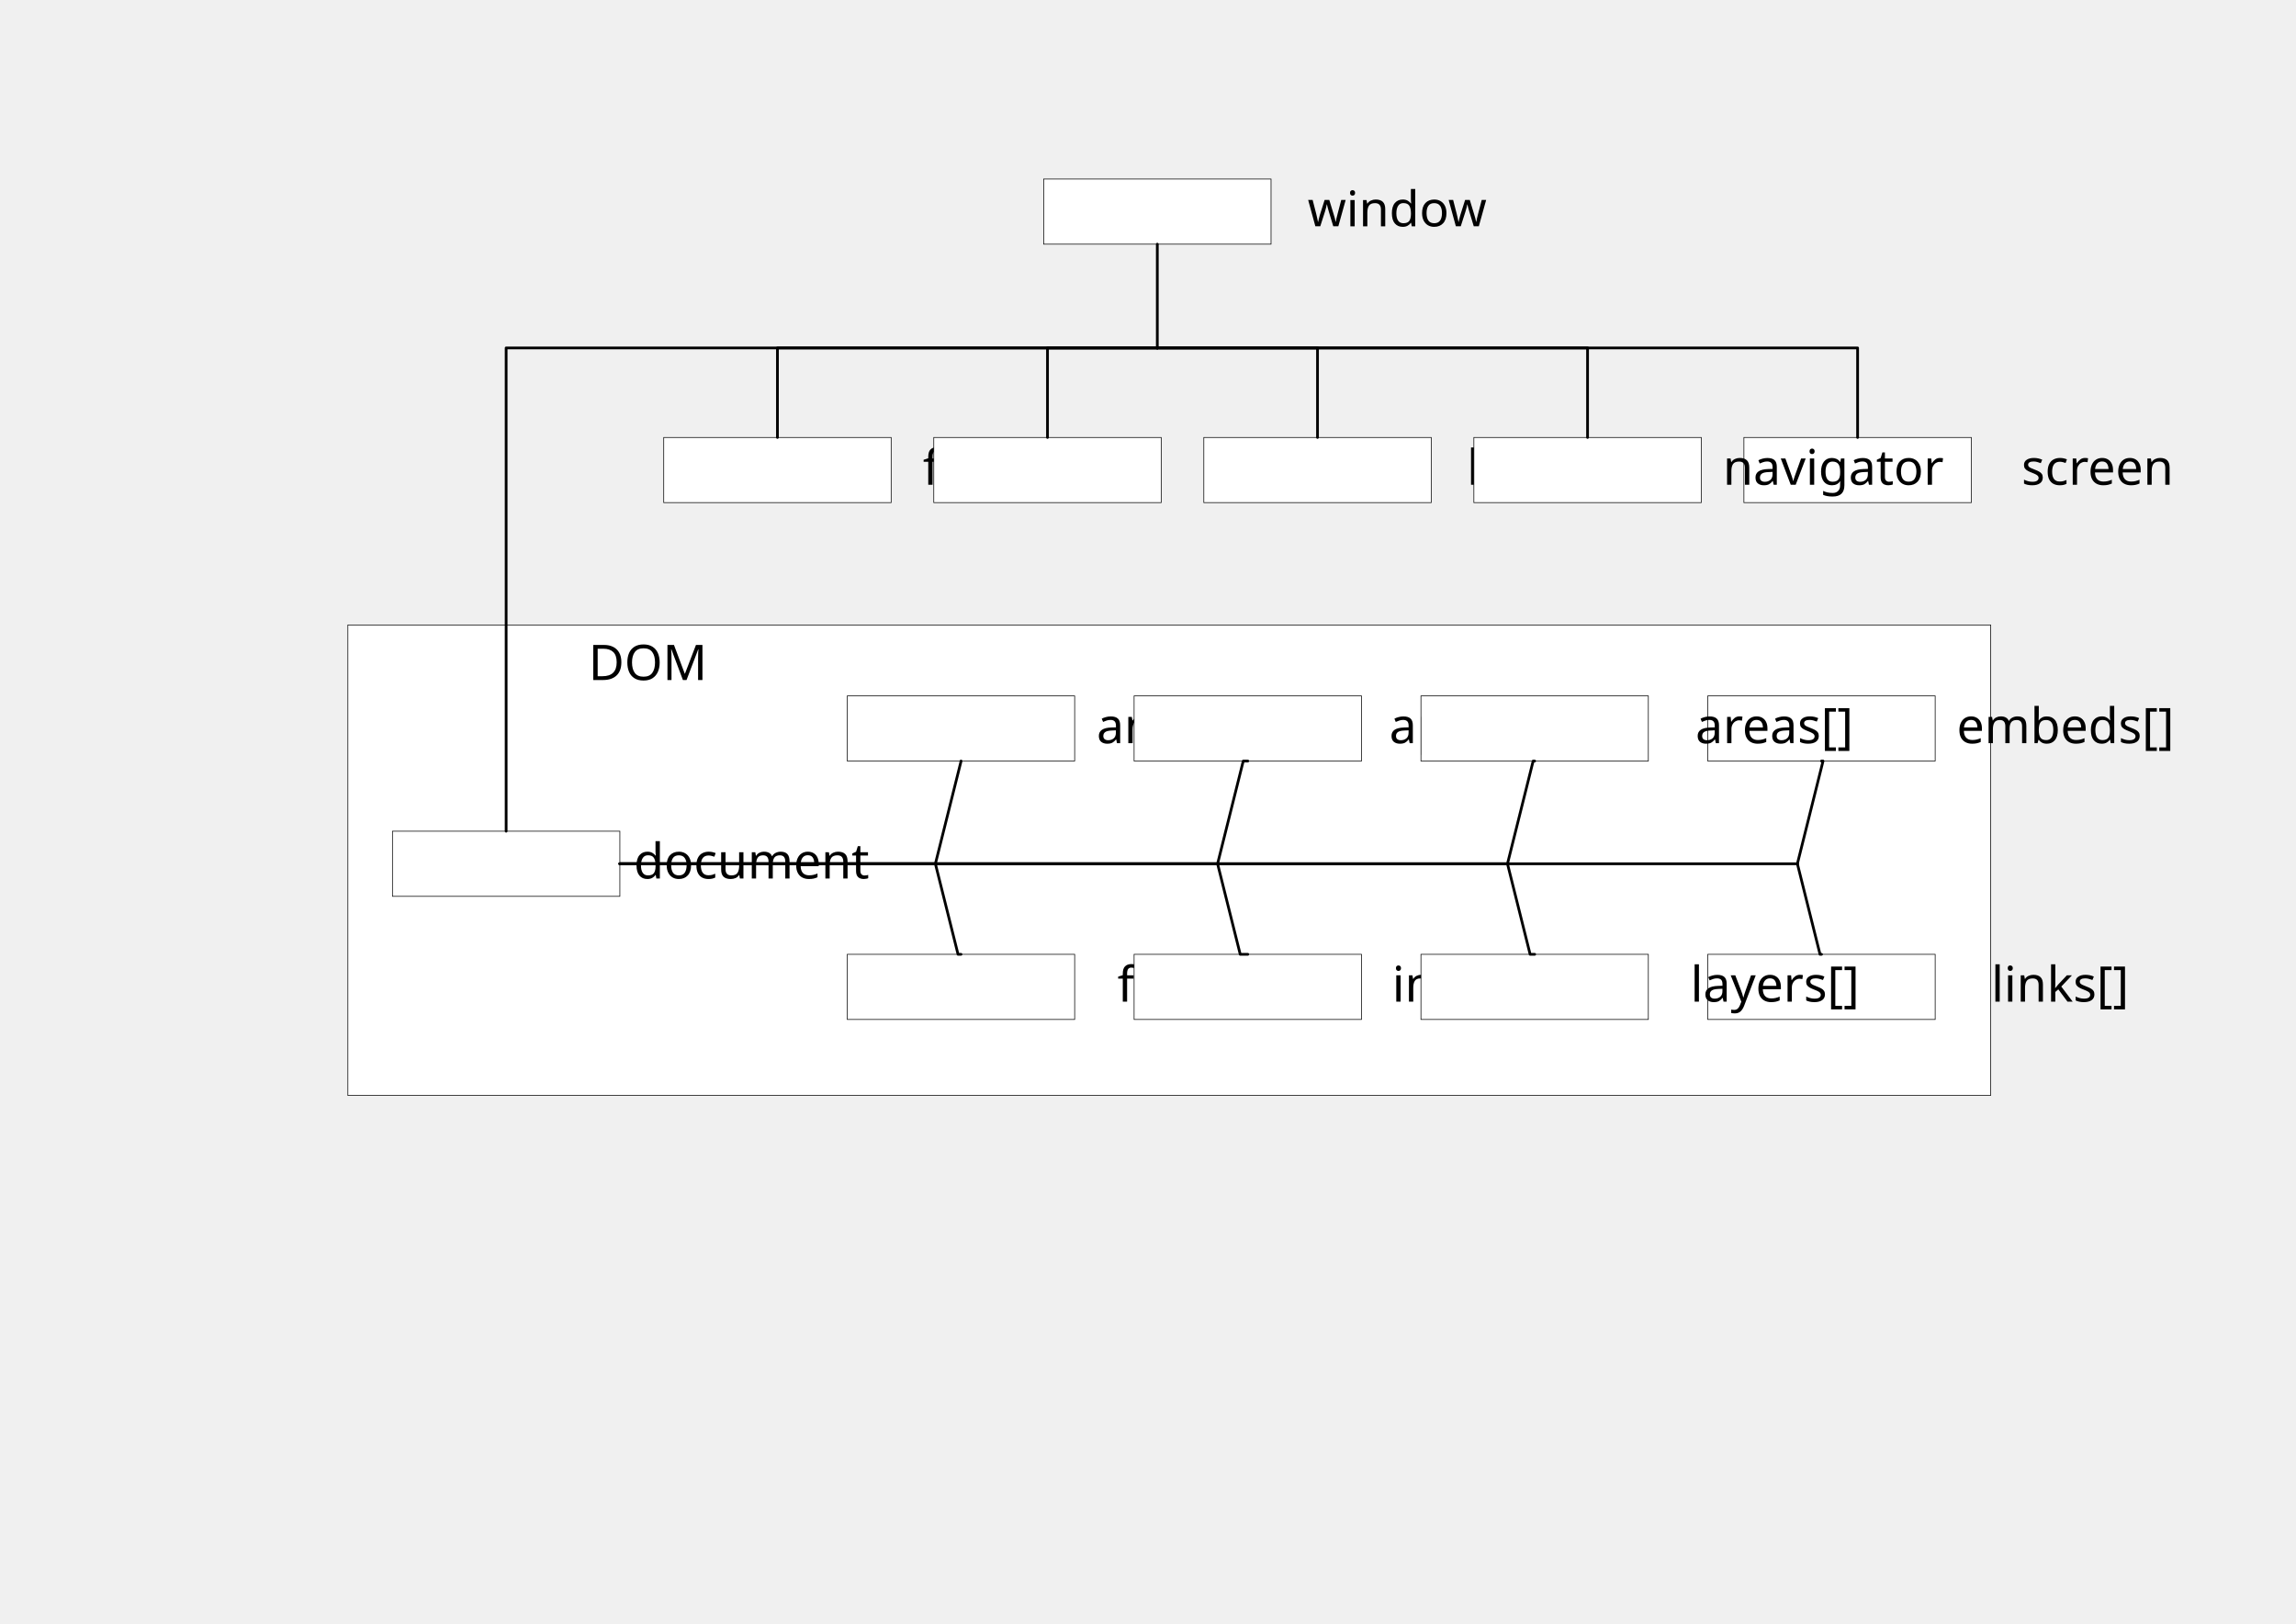
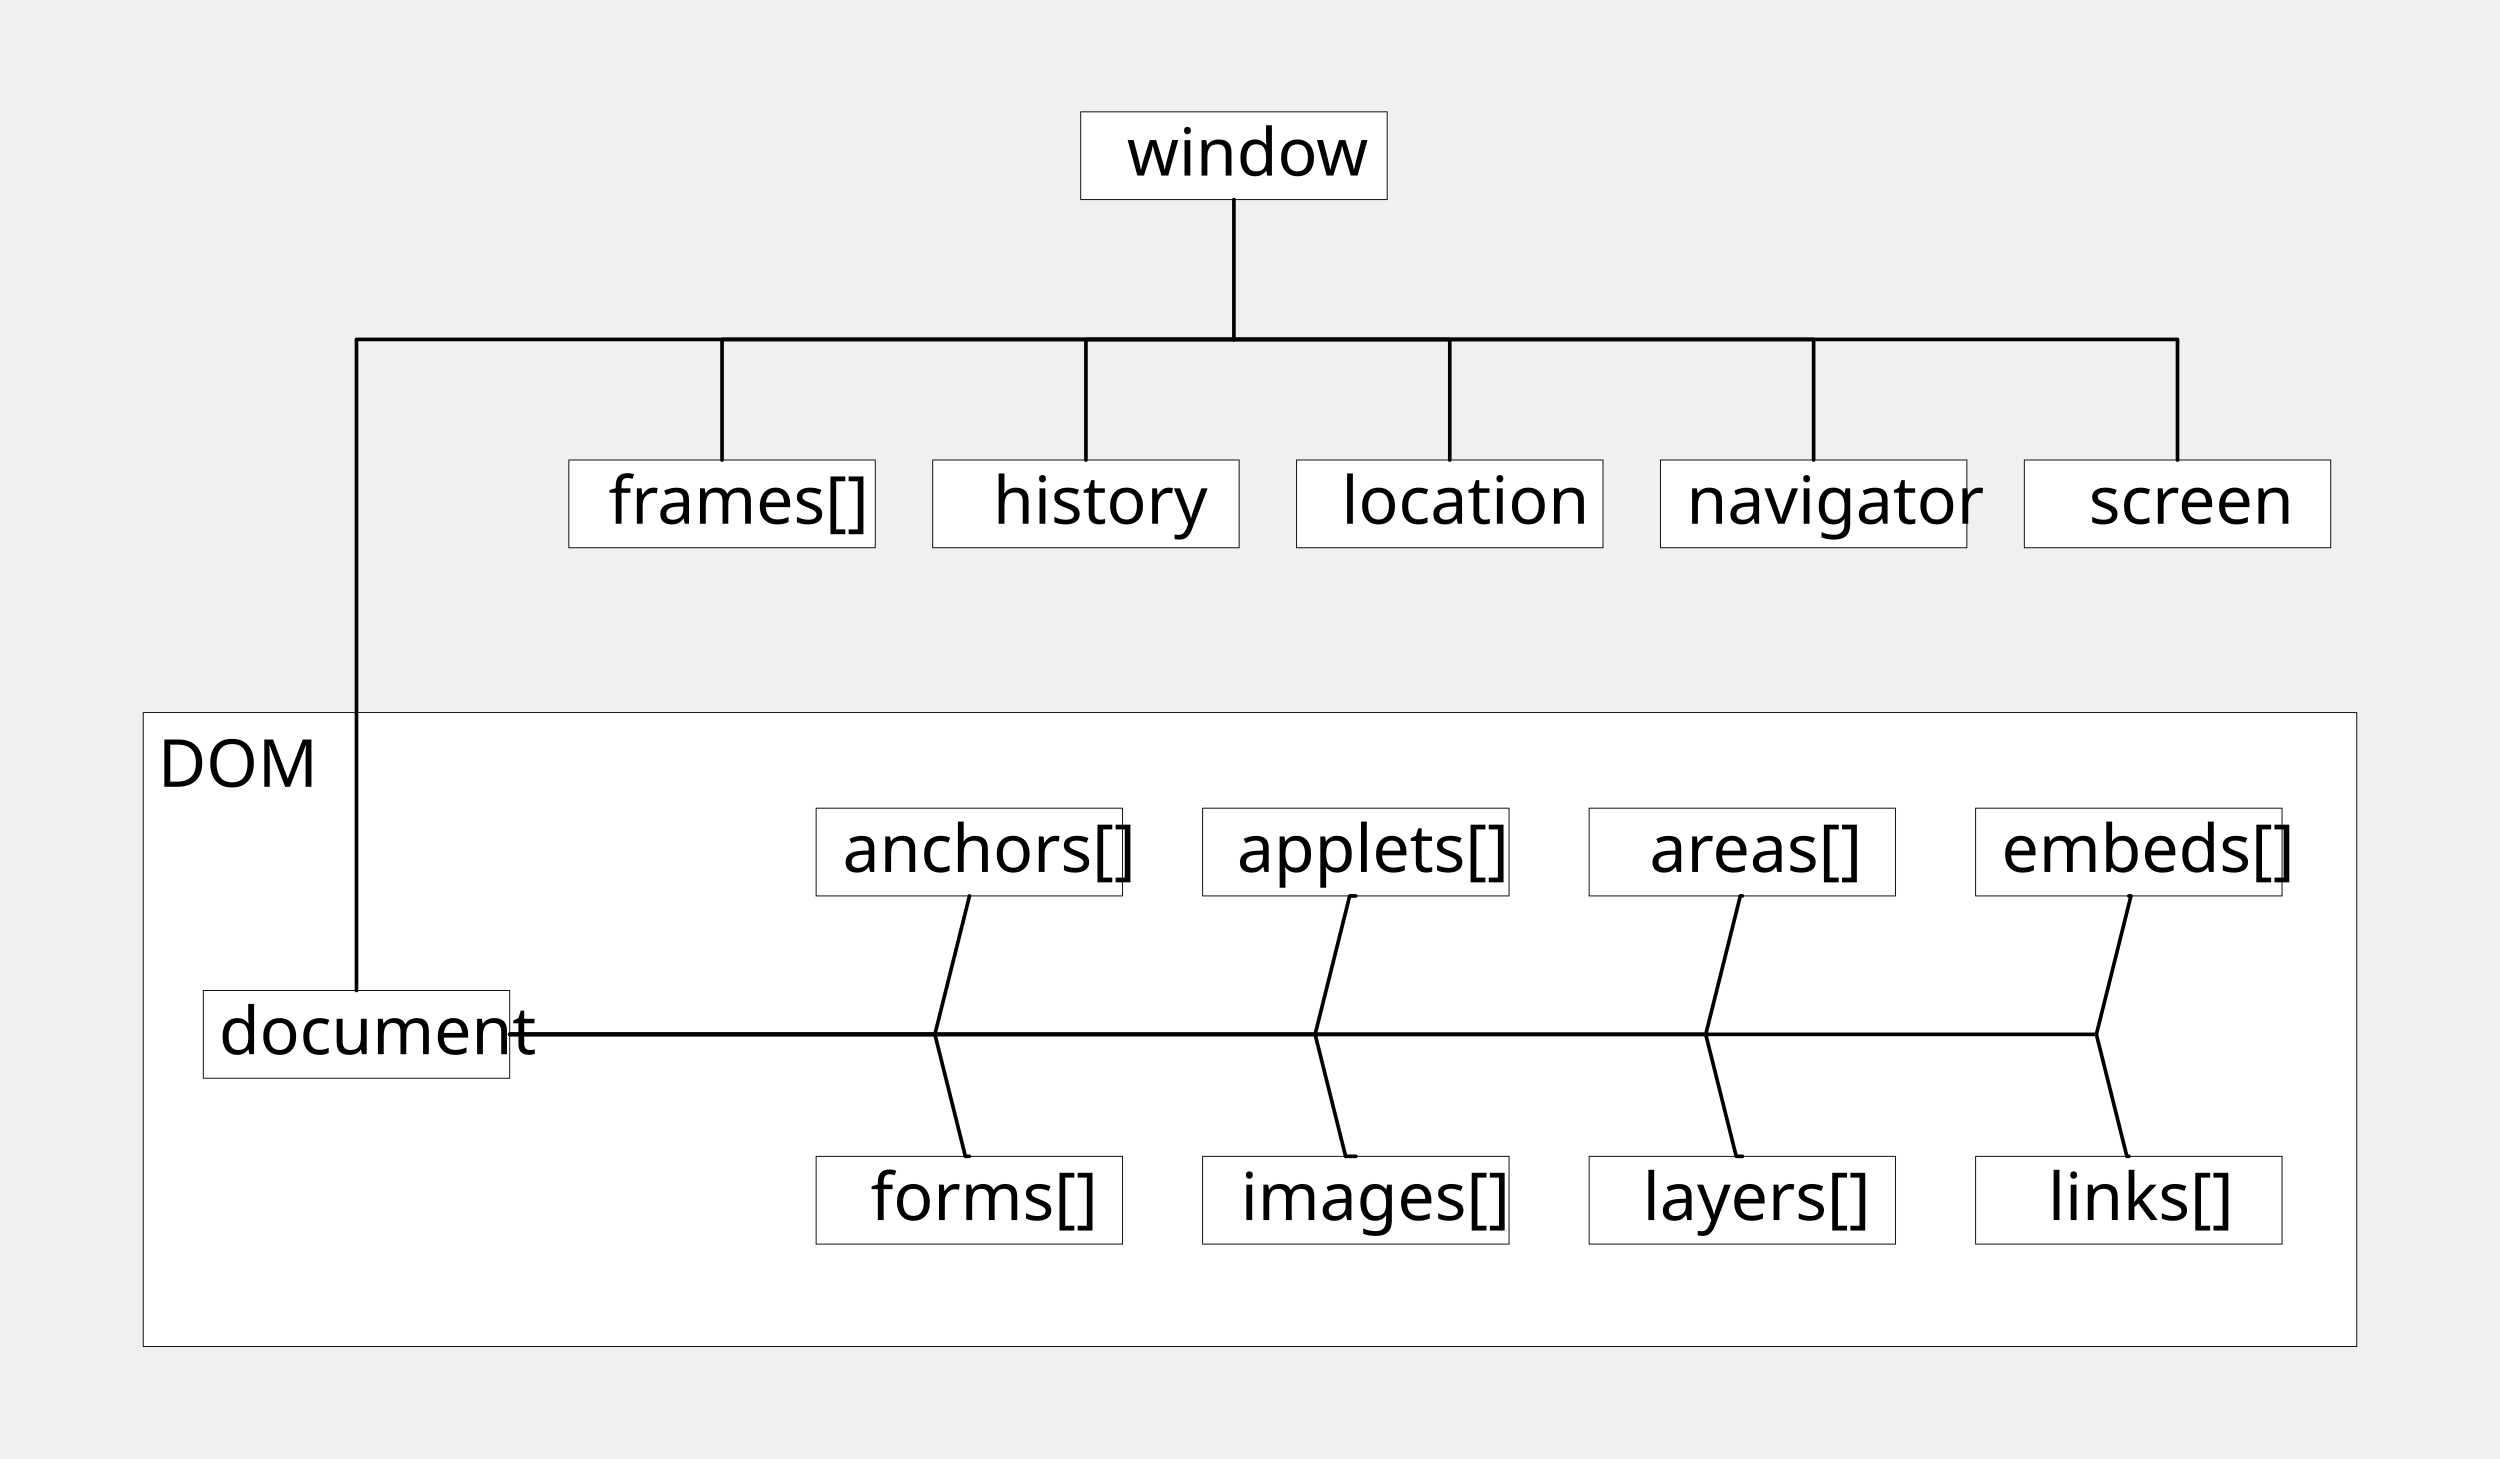
- <svg xmlns="http://www.w3.org/2000/svg" xmlns:ns1="http://schemas.microsoft.com/visio/2003/SVGExtensions/" width="11.693in" height="8.268in" viewBox="0 0 841.89 595.276" xml:space="preserve" color-interpolation-filters="sRGB" class="st4">
-   <ns1:documentProperties ns1:langID="2052" ns1:metric="true" ns1:viewMarkup="false">
+ <svg xmlns="http://www.w3.org/2000/svg" xmlns:ns1="http://schemas.microsoft.com/visio/2003/SVGExtensions/" version="1.1" id="图层_1" x="0px" y="0px" width="680.314px" height="396.85px" viewBox="80.787 99.213 680.314 396.85" enable-background="new 80.787 99.213 680.314 396.85" xml:space="preserve">
+   <ns1:documentProperties ns1:viewMarkup="false" ns1:metric="true" ns1:langID="2052">
    <ns1:userDefs>
-       <ns1:ud ns1:nameU="msvSubprocessMaster" ns1:prompt="" ns1:val="VT4(Rectangle)" />
-       <ns1:ud ns1:nameU="msvNoAutoConnect" ns1:val="VT0(1):26" />
+       <ns1:ud ns1:val="VT4(Rectangle)" ns1:prompt="" ns1:nameU="msvSubprocessMaster" />
+       <ns1:ud ns1:val="VT0(1):26" ns1:nameU="msvNoAutoConnect" />
    </ns1:userDefs>
  </ns1:documentProperties>
-   <style type="text/css">
- 	
- 		.st1 {fill:#ffffff;stroke:#000000;stroke-width:0.25}
- 		.st2 {fill:#000000;font-family:Calibri;font-size:1.5em}
- 		.st3 {stroke:#000000;stroke-linecap:round;stroke-linejoin:round;stroke-width:1}
- 		.st4 {fill:none;fill-rule:evenodd;font-size:12px;overflow:visible;stroke-linecap:square;stroke-miterlimit:3}
- 	
- 	</style>
-   <g ns1:mID="0" ns1:index="1" ns1:groupContext="foregroundPage">
+   <g>
    <ns1:userDefs>
-       <ns1:ud ns1:nameU="msvThemeOrder" ns1:val="VT0(0):26" />
+       <ns1:ud ns1:val="VT0(0):26" ns1:nameU="msvThemeOrder" />
    </ns1:userDefs>
-     <ns1:pageProperties ns1:drawingScale="0.0393701" ns1:pageScale="0.0393701" ns1:drawingUnits="24" ns1:shadowOffsetX="8.50394" ns1:shadowOffsetY="-8.50394" />
-     <ns1:layer ns1:name="连接线" ns1:index="0" />
-     <g id="shape34-1" ns1:mID="34" ns1:groupContext="shape" transform="translate(127.559,-193.671)">
-       <ns1:userDefs>
-         <ns1:ud ns1:nameU="visVersion" ns1:val="VT0(15):26" />
-       </ns1:userDefs>
-       <ns1:textBlock ns1:margins="rect(4,4,4,4)" ns1:tabSpace="42.5197" ns1:verticalAlign="0" />
-       <ns1:textRect cx="301.181" cy="509.025" width="602.37" height="172.501" />
-       <rect x="0" y="422.775" width="602.362" height="172.501" class="st1" />
-       <text x="4" y="442.97" class="st2" ns1:langID="2052">
-         <ns1:paragraph />
-         <ns1:tabList />DOM</text>
-     </g>
-     <g id="shape1-4" ns1:mID="1" ns1:groupContext="shape" transform="translate(243.38,-411.024)">
-       <ns1:userDefs>
-         <ns1:ud ns1:nameU="visVersion" ns1:val="VT0(15):26" />
-       </ns1:userDefs>
-       <ns1:textBlock ns1:margins="rect(4,4,4,4)" ns1:tabSpace="42.5197" />
-       <ns1:textRect cx="41.692" cy="583.336" width="83.39" height="23.879" />
-       <rect x="0" y="571.397" width="83.383" height="23.879" class="st1" />
-       <text x="10.79" y="588.74" class="st2" ns1:langID="2052">
-         <ns1:paragraph ns1:horizAlign="1" />
-         <ns1:tabList />frames[]</text>
-     </g>
-     <g id="shape2-7" ns1:mID="2" ns1:groupContext="shape" transform="translate(342.398,-411.024)">
-       <ns1:userDefs>
-         <ns1:ud ns1:nameU="visVersion" ns1:val="VT0(15):26" />
-       </ns1:userDefs>
-       <ns1:textBlock ns1:margins="rect(4,4,4,4)" ns1:tabSpace="42.5197" />
-       <ns1:textRect cx="41.692" cy="583.336" width="83.39" height="23.879" />
-       <rect x="0" y="571.397" width="83.383" height="23.879" class="st1" />
-       <text x="16.41" y="588.74" class="st2" ns1:langID="2052">
-         <ns1:paragraph ns1:horizAlign="1" />
-         <ns1:tabList />history</text>
-     </g>
-     <g id="shape3-10" ns1:mID="3" ns1:groupContext="shape" transform="translate(639.451,-411.024)">
-       <ns1:userDefs>
-         <ns1:ud ns1:nameU="visVersion" ns1:val="VT0(15):26" />
-       </ns1:userDefs>
-       <ns1:textBlock ns1:margins="rect(4,4,4,4)" ns1:tabSpace="42.5197" />
-       <ns1:textRect cx="41.692" cy="583.336" width="83.39" height="23.879" />
-       <rect x="0" y="571.397" width="83.383" height="23.879" class="st1" />
-       <text x="17.54" y="588.74" class="st2" ns1:langID="2052">
-         <ns1:paragraph ns1:horizAlign="1" />
-         <ns1:tabList />screen</text>
-     </g>
-     <g id="shape4-13" ns1:mID="4" ns1:groupContext="shape" transform="translate(441.416,-411.024)">
-       <ns1:userDefs>
-         <ns1:ud ns1:nameU="visVersion" ns1:val="VT0(15):26" />
-       </ns1:userDefs>
-       <ns1:textBlock ns1:margins="rect(4,4,4,4)" ns1:tabSpace="42.5197" />
-       <ns1:textRect cx="41.692" cy="583.336" width="83.39" height="23.879" />
-       <rect x="0" y="571.397" width="83.383" height="23.879" class="st1" />
-       <text x="12.21" y="588.74" class="st2" ns1:langID="2052">
-         <ns1:paragraph ns1:horizAlign="1" />
-         <ns1:tabList />location</text>
-     </g>
-     <g id="shape5-16" ns1:mID="5" ns1:groupContext="shape" transform="translate(540.434,-411.024)">
-       <ns1:userDefs>
-         <ns1:ud ns1:nameU="visVersion" ns1:val="VT0(15):26" />
-       </ns1:userDefs>
-       <ns1:textBlock ns1:margins="rect(4,4,4,4)" ns1:tabSpace="42.5197" />
-       <ns1:textRect cx="41.692" cy="583.336" width="83.39" height="23.879" />
-       <rect x="0" y="571.397" width="83.383" height="23.879" class="st1" />
-       <text x="7.08" y="588.74" class="st2" ns1:langID="2052">
-         <ns1:paragraph ns1:horizAlign="1" />
-         <ns1:tabList />navigator</text>
-     </g>
-     <g id="shape6-19" ns1:mID="6" ns1:groupContext="shape" transform="translate(310.672,-316.279)">
-       <ns1:userDefs>
-         <ns1:ud ns1:nameU="visVersion" ns1:val="VT0(15):26" />
-       </ns1:userDefs>
-       <ns1:textBlock ns1:margins="rect(4,4,4,4)" ns1:tabSpace="42.5197" />
-       <ns1:textRect cx="41.692" cy="583.336" width="83.39" height="23.879" />
-       <rect x="0" y="571.397" width="83.383" height="23.879" class="st1" />
-       <text x="7.19" y="588.74" class="st2" ns1:langID="2052">
-         <ns1:paragraph ns1:horizAlign="1" />
-         <ns1:tabList />anchors[]</text>
-     </g>
-     <g id="shape7-22" ns1:mID="7" ns1:groupContext="shape" transform="translate(626.202,-316.279)">
-       <ns1:userDefs>
-         <ns1:ud ns1:nameU="visVersion" ns1:val="VT0(15):26" />
-       </ns1:userDefs>
-       <ns1:textBlock ns1:margins="rect(4,4,4,4)" ns1:tabSpace="42.5197" />
-       <ns1:textRect cx="41.692" cy="583.336" width="83.39" height="23.879" />
-       <rect x="0" y="571.397" width="83.383" height="23.879" class="st1" />
-       <text x="7.05" y="588.74" class="st2" ns1:langID="2052">
-         <ns1:paragraph ns1:horizAlign="1" />
-         <ns1:tabList />embeds[]</text>
-     </g>
-     <g id="shape8-25" ns1:mID="8" ns1:groupContext="shape" transform="translate(415.849,-316.279)">
-       <ns1:userDefs>
-         <ns1:ud ns1:nameU="visVersion" ns1:val="VT0(15):26" />
-       </ns1:userDefs>
-       <ns1:textBlock ns1:margins="rect(4,4,4,4)" ns1:tabSpace="42.5197" />
-       <ns1:textRect cx="41.692" cy="583.336" width="83.39" height="23.879" />
-       <rect x="0" y="571.397" width="83.383" height="23.879" class="st1" />
-       <text x="9.33" y="588.74" class="st2" ns1:langID="2052">
-         <ns1:paragraph ns1:horizAlign="1" />
-         <ns1:tabList />applets[]</text>
-     </g>
-     <g id="shape9-28" ns1:mID="9" ns1:groupContext="shape" transform="translate(521.026,-316.279)">
-       <ns1:userDefs>
-         <ns1:ud ns1:nameU="visVersion" ns1:val="VT0(15):26" />
-       </ns1:userDefs>
-       <ns1:textBlock ns1:margins="rect(4,4,4,4)" ns1:tabSpace="42.5197" />
-       <ns1:textRect cx="41.692" cy="583.336" width="83.39" height="23.879" />
-       <rect x="0" y="571.397" width="83.383" height="23.879" class="st1" />
-       <text x="16.41" y="588.74" class="st2" ns1:langID="2052">
-         <ns1:paragraph ns1:horizAlign="1" />
-         <ns1:tabList />areas[]</text>
-     </g>
-     <g id="shape10-31" ns1:mID="10" ns1:groupContext="shape" transform="translate(310.672,-221.534)">
-       <ns1:userDefs>
-         <ns1:ud ns1:nameU="visVersion" ns1:val="VT0(15):26" />
-       </ns1:userDefs>
-       <ns1:textBlock ns1:margins="rect(4,4,4,4)" ns1:tabSpace="42.5197" />
-       <ns1:textRect cx="41.692" cy="583.336" width="83.39" height="23.879" />
-       <rect x="0" y="571.397" width="83.383" height="23.879" class="st1" />
-       <text x="14.83" y="588.74" class="st2" ns1:langID="2052">
-         <ns1:paragraph ns1:horizAlign="1" />
-         <ns1:tabList />forms[]</text>
-     </g>
-     <g id="shape11-34" ns1:mID="11" ns1:groupContext="shape" transform="translate(626.202,-221.534)">
-       <ns1:userDefs>
-         <ns1:ud ns1:nameU="visVersion" ns1:val="VT0(15):26" />
-       </ns1:userDefs>
-       <ns1:textBlock ns1:margins="rect(4,4,4,4)" ns1:tabSpace="42.5197" />
-       <ns1:textRect cx="41.692" cy="583.336" width="83.39" height="23.879" />
-       <rect x="0" y="571.397" width="83.383" height="23.879" class="st1" />
-       <text x="19.7" y="588.74" class="st2" ns1:langID="2052">
-         <ns1:paragraph ns1:horizAlign="1" />
-         <ns1:tabList />links[]</text>
-     </g>
-     <g id="shape12-37" ns1:mID="12" ns1:groupContext="shape" transform="translate(415.849,-221.534)">
-       <ns1:userDefs>
-         <ns1:ud ns1:nameU="visVersion" ns1:val="VT0(15):26" />
-       </ns1:userDefs>
-       <ns1:textBlock ns1:margins="rect(4,4,4,4)" ns1:tabSpace="42.5197" />
-       <ns1:textRect cx="41.692" cy="583.336" width="83.39" height="23.879" />
-       <rect x="0" y="571.397" width="83.383" height="23.879" class="st1" />
-       <text x="10.37" y="588.74" class="st2" ns1:langID="2052">
-         <ns1:paragraph ns1:horizAlign="1" />
-         <ns1:tabList />images[]</text>
-     </g>
-     <g id="shape13-40" ns1:mID="13" ns1:groupContext="shape" transform="translate(521.026,-221.534)">
-       <ns1:userDefs>
-         <ns1:ud ns1:nameU="visVersion" ns1:val="VT0(15):26" />
-       </ns1:userDefs>
-       <ns1:textBlock ns1:margins="rect(4,4,4,4)" ns1:tabSpace="42.5197" />
-       <ns1:textRect cx="41.692" cy="583.336" width="83.39" height="23.879" />
-       <rect x="0" y="571.397" width="83.383" height="23.879" class="st1" />
-       <text x="14.59" y="588.74" class="st2" ns1:langID="2052">
-         <ns1:paragraph ns1:horizAlign="1" />
-         <ns1:tabList />layers[]</text>
-     </g>
-     <g id="shape15-43" ns1:mID="15" ns1:groupContext="shape" transform="translate(143.905,-266.672)">
-       <ns1:userDefs>
-         <ns1:ud ns1:nameU="visVersion" ns1:val="VT0(15):26" />
-       </ns1:userDefs>
-       <ns1:textBlock ns1:margins="rect(4,4,4,4)" ns1:tabSpace="42.5197" />
-       <ns1:textRect cx="41.692" cy="583.336" width="83.39" height="23.879" />
-       <rect x="0" y="571.397" width="83.383" height="23.879" class="st1" />
-       <text x="4.27" y="588.74" class="st2" ns1:langID="2052">
-         <ns1:paragraph ns1:horizAlign="1" />
-         <ns1:tabList />document</text>
-     </g>
-     <g id="shape16-46" ns1:mID="16" ns1:groupContext="shape" transform="translate(382.677,-505.769)">
-       <ns1:userDefs>
-         <ns1:ud ns1:nameU="visVersion" ns1:val="VT0(15):26" />
-       </ns1:userDefs>
-       <ns1:textBlock ns1:margins="rect(4,4,4,4)" ns1:tabSpace="42.5197" />
-       <ns1:textRect cx="41.692" cy="583.336" width="83.39" height="23.879" />
-       <rect x="0" y="571.397" width="83.383" height="23.879" class="st1" />
-       <text x="12.56" y="588.74" class="st2" ns1:langID="2052">
-         <ns1:paragraph ns1:horizAlign="1" />
-         <ns1:tabList />window</text>
-     </g>
-     <g id="shape23-49" ns1:mID="23" ns1:groupContext="shape" ns1:layerMember="0" transform="translate(1019.64,89.507) rotate(90)">
-       <ns1:userDefs>
-         <ns1:ud ns1:nameU="Scale" ns1:val="VT0(1):26" />
-         <ns1:ud ns1:nameU="AntiScale" ns1:val="VT0(1):26" />
-         <ns1:ud ns1:nameU="visVersion" ns1:val="VT0(15):26" />
-       </ns1:userDefs>
-       <path d="M0 595.28 L38.05 595.28" class="st3" />
-       <path d="M38.05 595.28 L38.05 734.57 L70.87 734.57" class="st3" />
-       <path d="M38.05 595.28 L38.05 338.5 L70.87 338.5" class="st3" />
-       <path d="M38.05 595.28 L38.05 437.52 L70.87 437.52" class="st3" />
-       <path d="M38.05 595.28 L38.05 536.54 L70.87 536.54" class="st3" />
-       <path d="M38.05 595.28 L38.05 635.55 L70.87 635.55" class="st3" />
-       <path d="M38.05 595.28 L38.05 834.05 L215.22 834.05" class="st3" />
-     </g>
-     <g id="shape30-58" ns1:mID="30" ns1:groupContext="shape" ns1:layerMember="0" transform="translate(227.289,-278.612)">
-       <ns1:userDefs>
-         <ns1:ud ns1:nameU="Scale" ns1:val="VT0(1):26" />
-         <ns1:ud ns1:nameU="AntiScale" ns1:val="VT0(1):26" />
-         <ns1:ud ns1:nameU="visVersion" ns1:val="VT0(15):26" />
-       </ns1:userDefs>
-       <path d="M0 595.28 L431.77 595.28" class="st3" />
-       <path d="M431.77 595.28 L441.18 557.61 L440.61 557.61" class="st3" />
-       <path d="M431.77 595.28 L440.07 628.47 L440.61 628.47" class="st3" />
-     </g>
-     <g id="shape31-63" ns1:mID="31" ns1:groupContext="shape" ns1:layerMember="0" transform="translate(227.289,-278.612)">
-       <ns1:userDefs>
-         <ns1:ud ns1:nameU="Scale" ns1:val="VT0(1):26" />
-         <ns1:ud ns1:nameU="AntiScale" ns1:val="VT0(1):26" />
-         <ns1:ud ns1:nameU="visVersion" ns1:val="VT0(15):26" />
-       </ns1:userDefs>
-       <path d="M0 595.28 L325.47 595.28" class="st3" />
-       <path d="M325.47 595.28 L334.88 557.61 L335.43 557.61" class="st3" />
-       <path d="M325.47 595.28 L333.77 628.47 L335.43 628.47" class="st3" />
-     </g>
-     <g id="shape32-68" ns1:mID="32" ns1:groupContext="shape" ns1:layerMember="0" transform="translate(227.289,-278.612)">
-       <ns1:userDefs>
-         <ns1:ud ns1:nameU="Scale" ns1:val="VT0(1):26" />
-         <ns1:ud ns1:nameU="AntiScale" ns1:val="VT0(1):26" />
-         <ns1:ud ns1:nameU="visVersion" ns1:val="VT0(15):26" />
-       </ns1:userDefs>
-       <path d="M0 595.28 L219.17 595.28" class="st3" />
-       <path d="M219.17 595.28 L228.58 557.61 L230.25 557.61" class="st3" />
-       <path d="M219.17 595.28 L227.47 628.47 L230.25 628.47" class="st3" />
-     </g>
-     <g id="shape33-73" ns1:mID="33" ns1:groupContext="shape" ns1:layerMember="0" transform="translate(227.289,-278.612)">
-       <ns1:userDefs>
-         <ns1:ud ns1:nameU="Scale" ns1:val="VT0(1):26" />
-         <ns1:ud ns1:nameU="AntiScale" ns1:val="VT0(1):26" />
-         <ns1:ud ns1:nameU="visVersion" ns1:val="VT0(15):26" />
-       </ns1:userDefs>
-       <path d="M0 595.28 L115.7 595.28" class="st3" />
-       <path d="M115.7 595.28 L125.12 557.61 L125.08 557.61" class="st3" />
-       <path d="M115.7 595.28 L124 628.47 L125.08 628.47" class="st3" />
+     <ns1:pageProperties ns1:shadowOffsetY="-8.50394" ns1:shadowOffsetX="8.50394" ns1:drawingUnits="24" ns1:pageScale="0.0393701" ns1:drawingScale="0.0393701">
+ 		</ns1:pageProperties>
+     <ns1:layer ns1:index="0" ns1:name="连接线" />
+     <g id="shape34-1" transform="translate(127.559,-193.671)">
+       <ns1:userDefs>
+         <ns1:ud ns1:val="VT0(15):26" ns1:nameU="visVersion" />
+       </ns1:userDefs>
+       <ns1:textBlock ns1:verticalAlign="0" ns1:tabSpace="42.5197" ns1:margins="rect(4,4,4,4)" />
+       <ns1:textRect width="602.37" height="172.501" cy="509.025" cx="301.181" />
+       <rect x="-7.795" y="486.797" fill="#FFFFFF" stroke="#000000" stroke-width="0.25" stroke-linecap="square" stroke-miterlimit="3" width="602.362" height="172.5" />
+       <text transform="matrix(1 0 0 1 -3.7953 506.9906)" enable-background="new    " font-family="'Calibri'" font-size="18">DOM<ns1:paragraph />
+         <ns1:tabList />
+       </text>
+     </g>
+     <g id="shape1-4" transform="translate(243.38,-411.024)">
+       <ns1:userDefs>
+         <ns1:ud ns1:val="VT0(15):26" ns1:nameU="visVersion" />
+       </ns1:userDefs>
+       <ns1:textBlock ns1:tabSpace="42.5197" ns1:margins="rect(4,4,4,4)" />
+       <ns1:textRect width="83.39" height="23.879" cy="583.336" cx="41.692" />
+       <rect x="-7.796" y="635.418" fill="#FFFFFF" stroke="#000000" stroke-width="0.25" stroke-linecap="square" stroke-miterlimit="3" width="83.384" height="23.879" />
+       <text transform="matrix(1 0 0 1 2.9945 652.761)" enable-background="new    " font-family="'Calibri'" font-size="18">frames[]<ns1:paragraph ns1:horizAlign="1" />
+         <ns1:tabList />
+       </text>
+     </g>
+     <g id="shape2-7" transform="translate(342.398,-411.024)">
+       <ns1:userDefs>
+         <ns1:ud ns1:val="VT0(15):26" ns1:nameU="visVersion" />
+       </ns1:userDefs>
+       <ns1:textBlock ns1:tabSpace="42.5197" ns1:margins="rect(4,4,4,4)" />
+       <ns1:textRect width="83.39" height="23.879" cy="583.336" cx="41.692" />
+       <rect x="-7.795" y="635.418" fill="#FFFFFF" stroke="#000000" stroke-width="0.25" stroke-linecap="square" stroke-miterlimit="3" width="83.383" height="23.879" />
+       <text transform="matrix(1 0 0 1 8.6147 652.761)" enable-background="new    " font-family="'Calibri'" font-size="18">history<ns1:paragraph ns1:horizAlign="1" />
+         <ns1:tabList />
+       </text>
+     </g>
+     <g id="shape3-10" transform="translate(639.451,-411.024)">
+       <ns1:userDefs>
+         <ns1:ud ns1:val="VT0(15):26" ns1:nameU="visVersion" />
+       </ns1:userDefs>
+       <ns1:textBlock ns1:tabSpace="42.5197" ns1:margins="rect(4,4,4,4)" />
+       <ns1:textRect width="83.39" height="23.879" cy="583.336" cx="41.692" />
+       <rect x="-7.796" y="635.418" fill="#FFFFFF" stroke="#000000" stroke-width="0.25" stroke-linecap="square" stroke-miterlimit="3" width="83.383" height="23.879" />
+       <text transform="matrix(1 0 0 1 9.7453 652.761)" enable-background="new    " font-family="'Calibri'" font-size="18">screen<ns1:paragraph ns1:horizAlign="1" />
+         <ns1:tabList />
+       </text>
+     </g>
+     <g id="shape4-13" transform="translate(441.416,-411.024)">
+       <ns1:userDefs>
+         <ns1:ud ns1:val="VT0(15):26" ns1:nameU="visVersion" />
+       </ns1:userDefs>
+       <ns1:textBlock ns1:tabSpace="42.5197" ns1:margins="rect(4,4,4,4)" />
+       <ns1:textRect width="83.39" height="23.879" cy="583.336" cx="41.692" />
+       <rect x="-7.796" y="635.418" fill="#FFFFFF" stroke="#000000" stroke-width="0.25" stroke-linecap="square" stroke-miterlimit="3" width="83.385" height="23.879" />
+       <text transform="matrix(1 0 0 1 4.4151 652.761)" enable-background="new    " font-family="'Calibri'" font-size="18">location<ns1:paragraph ns1:horizAlign="1" />
+         <ns1:tabList />
+       </text>
+     </g>
+     <g id="shape5-16" transform="translate(540.434,-411.024)">
+       <ns1:userDefs>
+         <ns1:ud ns1:val="VT0(15):26" ns1:nameU="visVersion" />
+       </ns1:userDefs>
+       <ns1:textBlock ns1:tabSpace="42.5197" ns1:margins="rect(4,4,4,4)" />
+       <ns1:textRect width="83.39" height="23.879" cy="583.336" cx="41.692" />
+       <rect x="-7.796" y="635.418" fill="#FFFFFF" stroke="#000000" stroke-width="0.25" stroke-linecap="square" stroke-miterlimit="3" width="83.385" height="23.879" />
+       <text transform="matrix(1 0 0 1 -0.7153 652.761)" enable-background="new    " font-family="'Calibri'" font-size="18">navigator<ns1:paragraph ns1:horizAlign="1" />
+         <ns1:tabList />
+       </text>
+     </g>
+     <g id="shape6-19" transform="translate(310.672,-316.279)">
+       <ns1:userDefs>
+         <ns1:ud ns1:val="VT0(15):26" ns1:nameU="visVersion" />
+       </ns1:userDefs>
+       <ns1:textBlock ns1:tabSpace="42.5197" ns1:margins="rect(4,4,4,4)" />
+       <ns1:textRect width="83.39" height="23.879" cy="583.336" cx="41.692" />
+       <rect x="-7.796" y="635.418" fill="#FFFFFF" stroke="#000000" stroke-width="0.25" stroke-linecap="square" stroke-miterlimit="3" width="83.384" height="23.879" />
+       <text transform="matrix(1 0 0 1 -0.6056 652.7606)" enable-background="new    " font-family="'Calibri'" font-size="18">anchors[]<ns1:paragraph ns1:horizAlign="1" />
+         <ns1:tabList />
+       </text>
+     </g>
+     <g id="shape7-22" transform="translate(626.202,-316.279)">
+       <ns1:userDefs>
+         <ns1:ud ns1:val="VT0(15):26" ns1:nameU="visVersion" />
+       </ns1:userDefs>
+       <ns1:textBlock ns1:tabSpace="42.5197" ns1:margins="rect(4,4,4,4)" />
+       <ns1:textRect width="83.39" height="23.879" cy="583.336" cx="41.692" />
+       <rect x="-7.795" y="635.418" fill="#FFFFFF" stroke="#000000" stroke-width="0.25" stroke-linecap="square" stroke-miterlimit="3" width="83.383" height="23.879" />
+       <text transform="matrix(1 0 0 1 -0.746 652.7606)" enable-background="new    " font-family="'Calibri'" font-size="18">embeds[]<ns1:paragraph ns1:horizAlign="1" />
+         <ns1:tabList />
+       </text>
+     </g>
+     <g id="shape8-25" transform="translate(415.849,-316.279)">
+       <ns1:userDefs>
+         <ns1:ud ns1:val="VT0(15):26" ns1:nameU="visVersion" />
+       </ns1:userDefs>
+       <ns1:textBlock ns1:tabSpace="42.5197" ns1:margins="rect(4,4,4,4)" />
+       <ns1:textRect width="83.39" height="23.879" cy="583.336" cx="41.692" />
+       <rect x="-7.796" y="635.418" fill="#FFFFFF" stroke="#000000" stroke-width="0.25" stroke-linecap="square" stroke-miterlimit="3" width="83.384" height="23.879" />
+       <text transform="matrix(1 0 0 1 1.5348 652.7606)" enable-background="new    " font-family="'Calibri'" font-size="18">applets[]<ns1:paragraph ns1:horizAlign="1" />
+         <ns1:tabList />
+       </text>
+     </g>
+     <g id="shape9-28" transform="translate(521.026,-316.279)">
+       <ns1:userDefs>
+         <ns1:ud ns1:val="VT0(15):26" ns1:nameU="visVersion" />
+       </ns1:userDefs>
+       <ns1:textBlock ns1:tabSpace="42.5197" ns1:margins="rect(4,4,4,4)" />
+       <ns1:textRect width="83.39" height="23.879" cy="583.336" cx="41.692" />
+       <rect x="-7.795" y="635.418" fill="#FFFFFF" stroke="#000000" stroke-width="0.25" stroke-linecap="square" stroke-miterlimit="3" width="83.383" height="23.879" />
+       <text transform="matrix(1 0 0 1 8.6146 652.7606)" enable-background="new    " font-family="'Calibri'" font-size="18">areas[]<ns1:paragraph ns1:horizAlign="1" />
+         <ns1:tabList />
+       </text>
+     </g>
+     <g id="shape10-31" transform="translate(310.672,-221.534)">
+       <ns1:userDefs>
+         <ns1:ud ns1:val="VT0(15):26" ns1:nameU="visVersion" />
+       </ns1:userDefs>
+       <ns1:textBlock ns1:tabSpace="42.5197" ns1:margins="rect(4,4,4,4)" />
+       <ns1:textRect width="83.39" height="23.879" cy="583.336" cx="41.692" />
+       <rect x="-7.796" y="635.418" fill="#FFFFFF" stroke="#000000" stroke-width="0.25" stroke-linecap="square" stroke-miterlimit="3" width="83.384" height="23.879" />
+       <text transform="matrix(1 0 0 1 7.0345 652.7617)" enable-background="new    " font-family="'Calibri'" font-size="18">forms[]<ns1:paragraph ns1:horizAlign="1" />
+         <ns1:tabList />
+       </text>
+     </g>
+     <g id="shape11-34" transform="translate(626.202,-221.534)">
+       <ns1:userDefs>
+         <ns1:ud ns1:val="VT0(15):26" ns1:nameU="visVersion" />
+       </ns1:userDefs>
+       <ns1:textBlock ns1:tabSpace="42.5197" ns1:margins="rect(4,4,4,4)" />
+       <ns1:textRect width="83.39" height="23.879" cy="583.336" cx="41.692" />
+       <rect x="-7.795" y="635.418" fill="#FFFFFF" stroke="#000000" stroke-width="0.25" stroke-linecap="square" stroke-miterlimit="3" width="83.383" height="23.879" />
+       <text transform="matrix(1 0 0 1 11.9044 652.7617)" enable-background="new    " font-family="'Calibri'" font-size="18">links[]<ns1:paragraph ns1:horizAlign="1" />
+         <ns1:tabList />
+       </text>
+     </g>
+     <g id="shape12-37" transform="translate(415.849,-221.534)">
+       <ns1:userDefs>
+         <ns1:ud ns1:val="VT0(15):26" ns1:nameU="visVersion" />
+       </ns1:userDefs>
+       <ns1:textBlock ns1:tabSpace="42.5197" ns1:margins="rect(4,4,4,4)" />
+       <ns1:textRect width="83.39" height="23.879" cy="583.336" cx="41.692" />
+       <rect x="-7.796" y="635.418" fill="#FFFFFF" stroke="#000000" stroke-width="0.25" stroke-linecap="square" stroke-miterlimit="3" width="83.384" height="23.879" />
+       <text transform="matrix(1 0 0 1 2.5743 652.7617)" enable-background="new    " font-family="'Calibri'" font-size="18">images[]<ns1:paragraph ns1:horizAlign="1" />
+         <ns1:tabList />
+       </text>
+     </g>
+     <g id="shape13-40" transform="translate(521.026,-221.534)">
+       <ns1:userDefs>
+         <ns1:ud ns1:val="VT0(15):26" ns1:nameU="visVersion" />
+       </ns1:userDefs>
+       <ns1:textBlock ns1:tabSpace="42.5197" ns1:margins="rect(4,4,4,4)" />
+       <ns1:textRect width="83.39" height="23.879" cy="583.336" cx="41.692" />
+       <rect x="-7.795" y="635.418" fill="#FFFFFF" stroke="#000000" stroke-width="0.25" stroke-linecap="square" stroke-miterlimit="3" width="83.383" height="23.879" />
+       <text transform="matrix(1 0 0 1 6.7953 652.7617)" enable-background="new    " font-family="'Calibri'" font-size="18">layers[]<ns1:paragraph ns1:horizAlign="1" />
+         <ns1:tabList />
+       </text>
+     </g>
+     <g id="shape15-43" transform="translate(143.905,-266.672)">
+       <ns1:userDefs>
+         <ns1:ud ns1:val="VT0(15):26" ns1:nameU="visVersion" />
+       </ns1:userDefs>
+       <ns1:textBlock ns1:tabSpace="42.5197" ns1:margins="rect(4,4,4,4)" />
+       <ns1:textRect width="83.39" height="23.879" cy="583.336" cx="41.692" />
+       <rect x="-7.796" y="635.417" fill="#FFFFFF" stroke="#000000" stroke-width="0.25" stroke-linecap="square" stroke-miterlimit="3" width="83.384" height="23.879" />
+       <text transform="matrix(1 0 0 1 -3.5256 652.761)" enable-background="new    " font-family="'Calibri'" font-size="18">document<ns1:paragraph ns1:horizAlign="1" />
+         <ns1:tabList />
+       </text>
+     </g>
+     <g id="shape16-46" transform="translate(382.677,-505.769)">
+       <ns1:userDefs>
+         <ns1:ud ns1:val="VT0(15):26" ns1:nameU="visVersion" />
+       </ns1:userDefs>
+       <ns1:textBlock ns1:tabSpace="42.5197" ns1:margins="rect(4,4,4,4)" />
+       <ns1:textRect width="83.39" height="23.879" cy="583.336" cx="41.692" />
+       <rect x="-7.796" y="635.418" fill="#FFFFFF" stroke="#000000" stroke-width="0.25" stroke-linecap="square" stroke-miterlimit="3" width="83.384" height="23.879" />
+       <text transform="matrix(1 0 0 1 4.7644 652.7609)" enable-background="new    " font-family="'Calibri'" font-size="18">window<ns1:paragraph ns1:horizAlign="1" />
+         <ns1:tabList />
+       </text>
+     </g>
+     <g id="shape23-49" transform="translate(1019.64,89.507) rotate(90)">
+       <ns1:userDefs>
+         <ns1:ud ns1:val="VT0(1):26" ns1:nameU="Scale" />
+         <ns1:ud ns1:val="VT0(1):26" ns1:nameU="AntiScale" />
+         <ns1:ud ns1:val="VT0(15):26" ns1:nameU="visVersion" />
+       </ns1:userDefs>
+       <path fill="none" stroke="#000000" stroke-linecap="round" stroke-linejoin="round" stroke-miterlimit="3" d="M64.021,603.076    h38.05" />
+       <path fill="none" stroke="#000000" stroke-linecap="round" stroke-linejoin="round" stroke-miterlimit="3" d="M102.071,603.076    v139.29h32.82" />
+       <path fill="none" stroke="#000000" stroke-linecap="round" stroke-linejoin="round" stroke-miterlimit="3" d="M102.071,603.076    v-256.78h32.82" />
+       <path fill="none" stroke="#000000" stroke-linecap="round" stroke-linejoin="round" stroke-miterlimit="3" d="M102.071,603.076    V445.315h32.82" />
+       <path fill="none" stroke="#000000" stroke-linecap="round" stroke-linejoin="round" stroke-miterlimit="3" d="M102.071,603.076    v-58.739h32.82" />
+       <path fill="none" stroke="#000000" stroke-linecap="round" stroke-linejoin="round" stroke-miterlimit="3" d="M102.071,603.076    v40.271h32.82" />
+       <path fill="none" stroke="#000000" stroke-linecap="round" stroke-linejoin="round" stroke-miterlimit="3" d="M102.071,603.076    v238.771h177.17" />
+     </g>
+     <g id="shape30-58" transform="translate(227.289,-278.612)">
+       <ns1:userDefs>
+         <ns1:ud ns1:val="VT0(1):26" ns1:nameU="Scale" />
+         <ns1:ud ns1:val="VT0(1):26" ns1:nameU="AntiScale" />
+         <ns1:ud ns1:val="VT0(15):26" ns1:nameU="visVersion" />
+       </ns1:userDefs>
+       <path fill="none" stroke="#000000" stroke-linecap="round" stroke-linejoin="round" stroke-miterlimit="3" d="M-7.796,659.301    h431.77" />
+       <path fill="none" stroke="#000000" stroke-linecap="round" stroke-linejoin="round" stroke-miterlimit="3" d="M423.974,659.301    l9.41-37.67h-0.568" />
+       <path fill="none" stroke="#000000" stroke-linecap="round" stroke-linejoin="round" stroke-miterlimit="3" d="M423.974,659.301    l8.301,33.19h0.541" />
+     </g>
+     <g id="shape31-63" transform="translate(227.289,-278.612)">
+       <ns1:userDefs>
+         <ns1:ud ns1:val="VT0(1):26" ns1:nameU="Scale" />
+         <ns1:ud ns1:val="VT0(1):26" ns1:nameU="AntiScale" />
+         <ns1:ud ns1:val="VT0(15):26" ns1:nameU="visVersion" />
+       </ns1:userDefs>
+       <path fill="none" stroke="#000000" stroke-linecap="round" stroke-linejoin="round" stroke-miterlimit="3" d="M-7.796,659.301    h325.471" />
+       <path fill="none" stroke="#000000" stroke-linecap="round" stroke-linejoin="round" stroke-miterlimit="3" d="M317.675,659.301    l9.41-37.67h0.549" />
+       <path fill="none" stroke="#000000" stroke-linecap="round" stroke-linejoin="round" stroke-miterlimit="3" d="M317.675,659.301    l8.299,33.19h1.66" />
+     </g>
+     <g id="shape32-68" transform="translate(227.289,-278.612)">
+       <ns1:userDefs>
+         <ns1:ud ns1:val="VT0(1):26" ns1:nameU="Scale" />
+         <ns1:ud ns1:val="VT0(1):26" ns1:nameU="AntiScale" />
+         <ns1:ud ns1:val="VT0(15):26" ns1:nameU="visVersion" />
+       </ns1:userDefs>
+       <path fill="none" stroke="#000000" stroke-linecap="round" stroke-linejoin="round" stroke-miterlimit="3" d="M-7.796,659.301    h219.17" />
+       <path fill="none" stroke="#000000" stroke-linecap="round" stroke-linejoin="round" stroke-miterlimit="3" d="M211.374,659.301    l9.41-37.67h1.67" />
+       <path fill="none" stroke="#000000" stroke-linecap="round" stroke-linejoin="round" stroke-miterlimit="3" d="M211.374,659.301    l8.301,33.19h2.779" />
+     </g>
+     <g id="shape33-73" transform="translate(227.289,-278.612)">
+       <ns1:userDefs>
+         <ns1:ud ns1:val="VT0(1):26" ns1:nameU="Scale" />
+         <ns1:ud ns1:val="VT0(1):26" ns1:nameU="AntiScale" />
+         <ns1:ud ns1:val="VT0(15):26" ns1:nameU="visVersion" />
+       </ns1:userDefs>
+       <path fill="none" stroke="#000000" stroke-linecap="round" stroke-linejoin="round" stroke-miterlimit="3" d="M-7.796,659.301    h115.7" />
+       <path fill="none" stroke="#000000" stroke-linecap="round" stroke-linejoin="round" stroke-miterlimit="3" d="M107.904,659.301    l9.42-37.67h-0.04" />
+       <path fill="none" stroke="#000000" stroke-linecap="round" stroke-linejoin="round" stroke-miterlimit="3" d="M107.904,659.301    l8.3,33.19h1.08" />
    </g>
  </g>
</svg>
